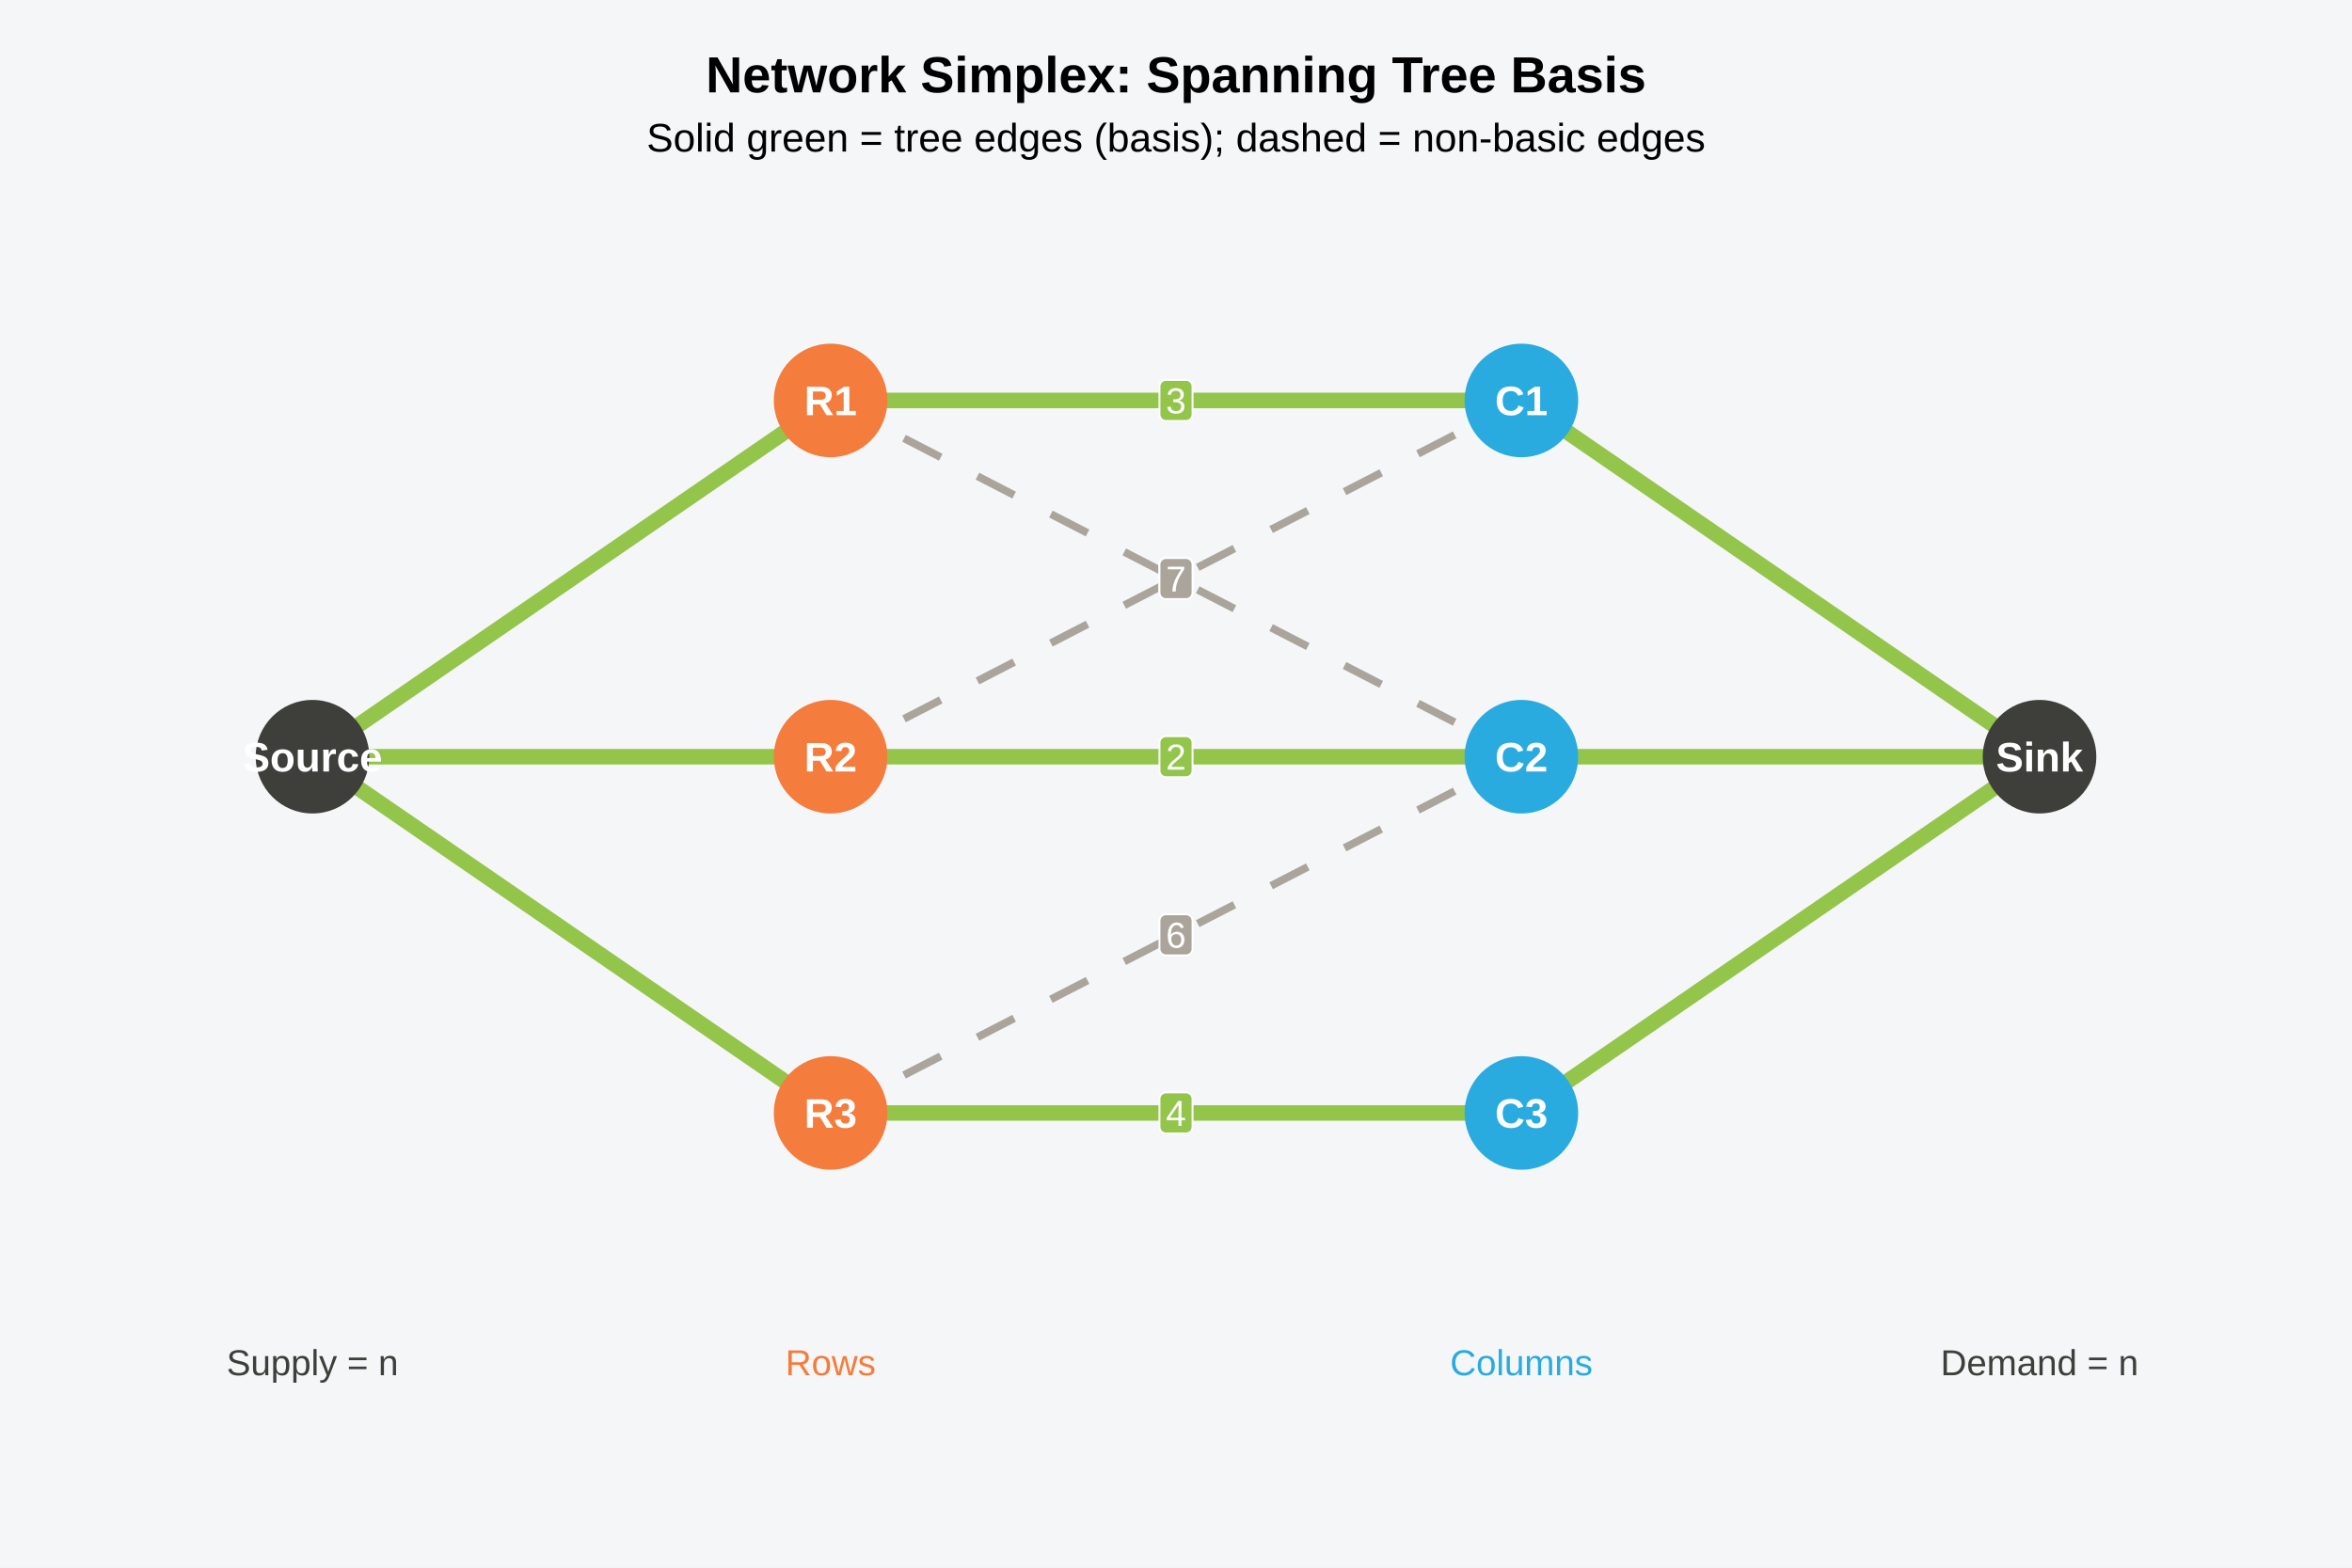
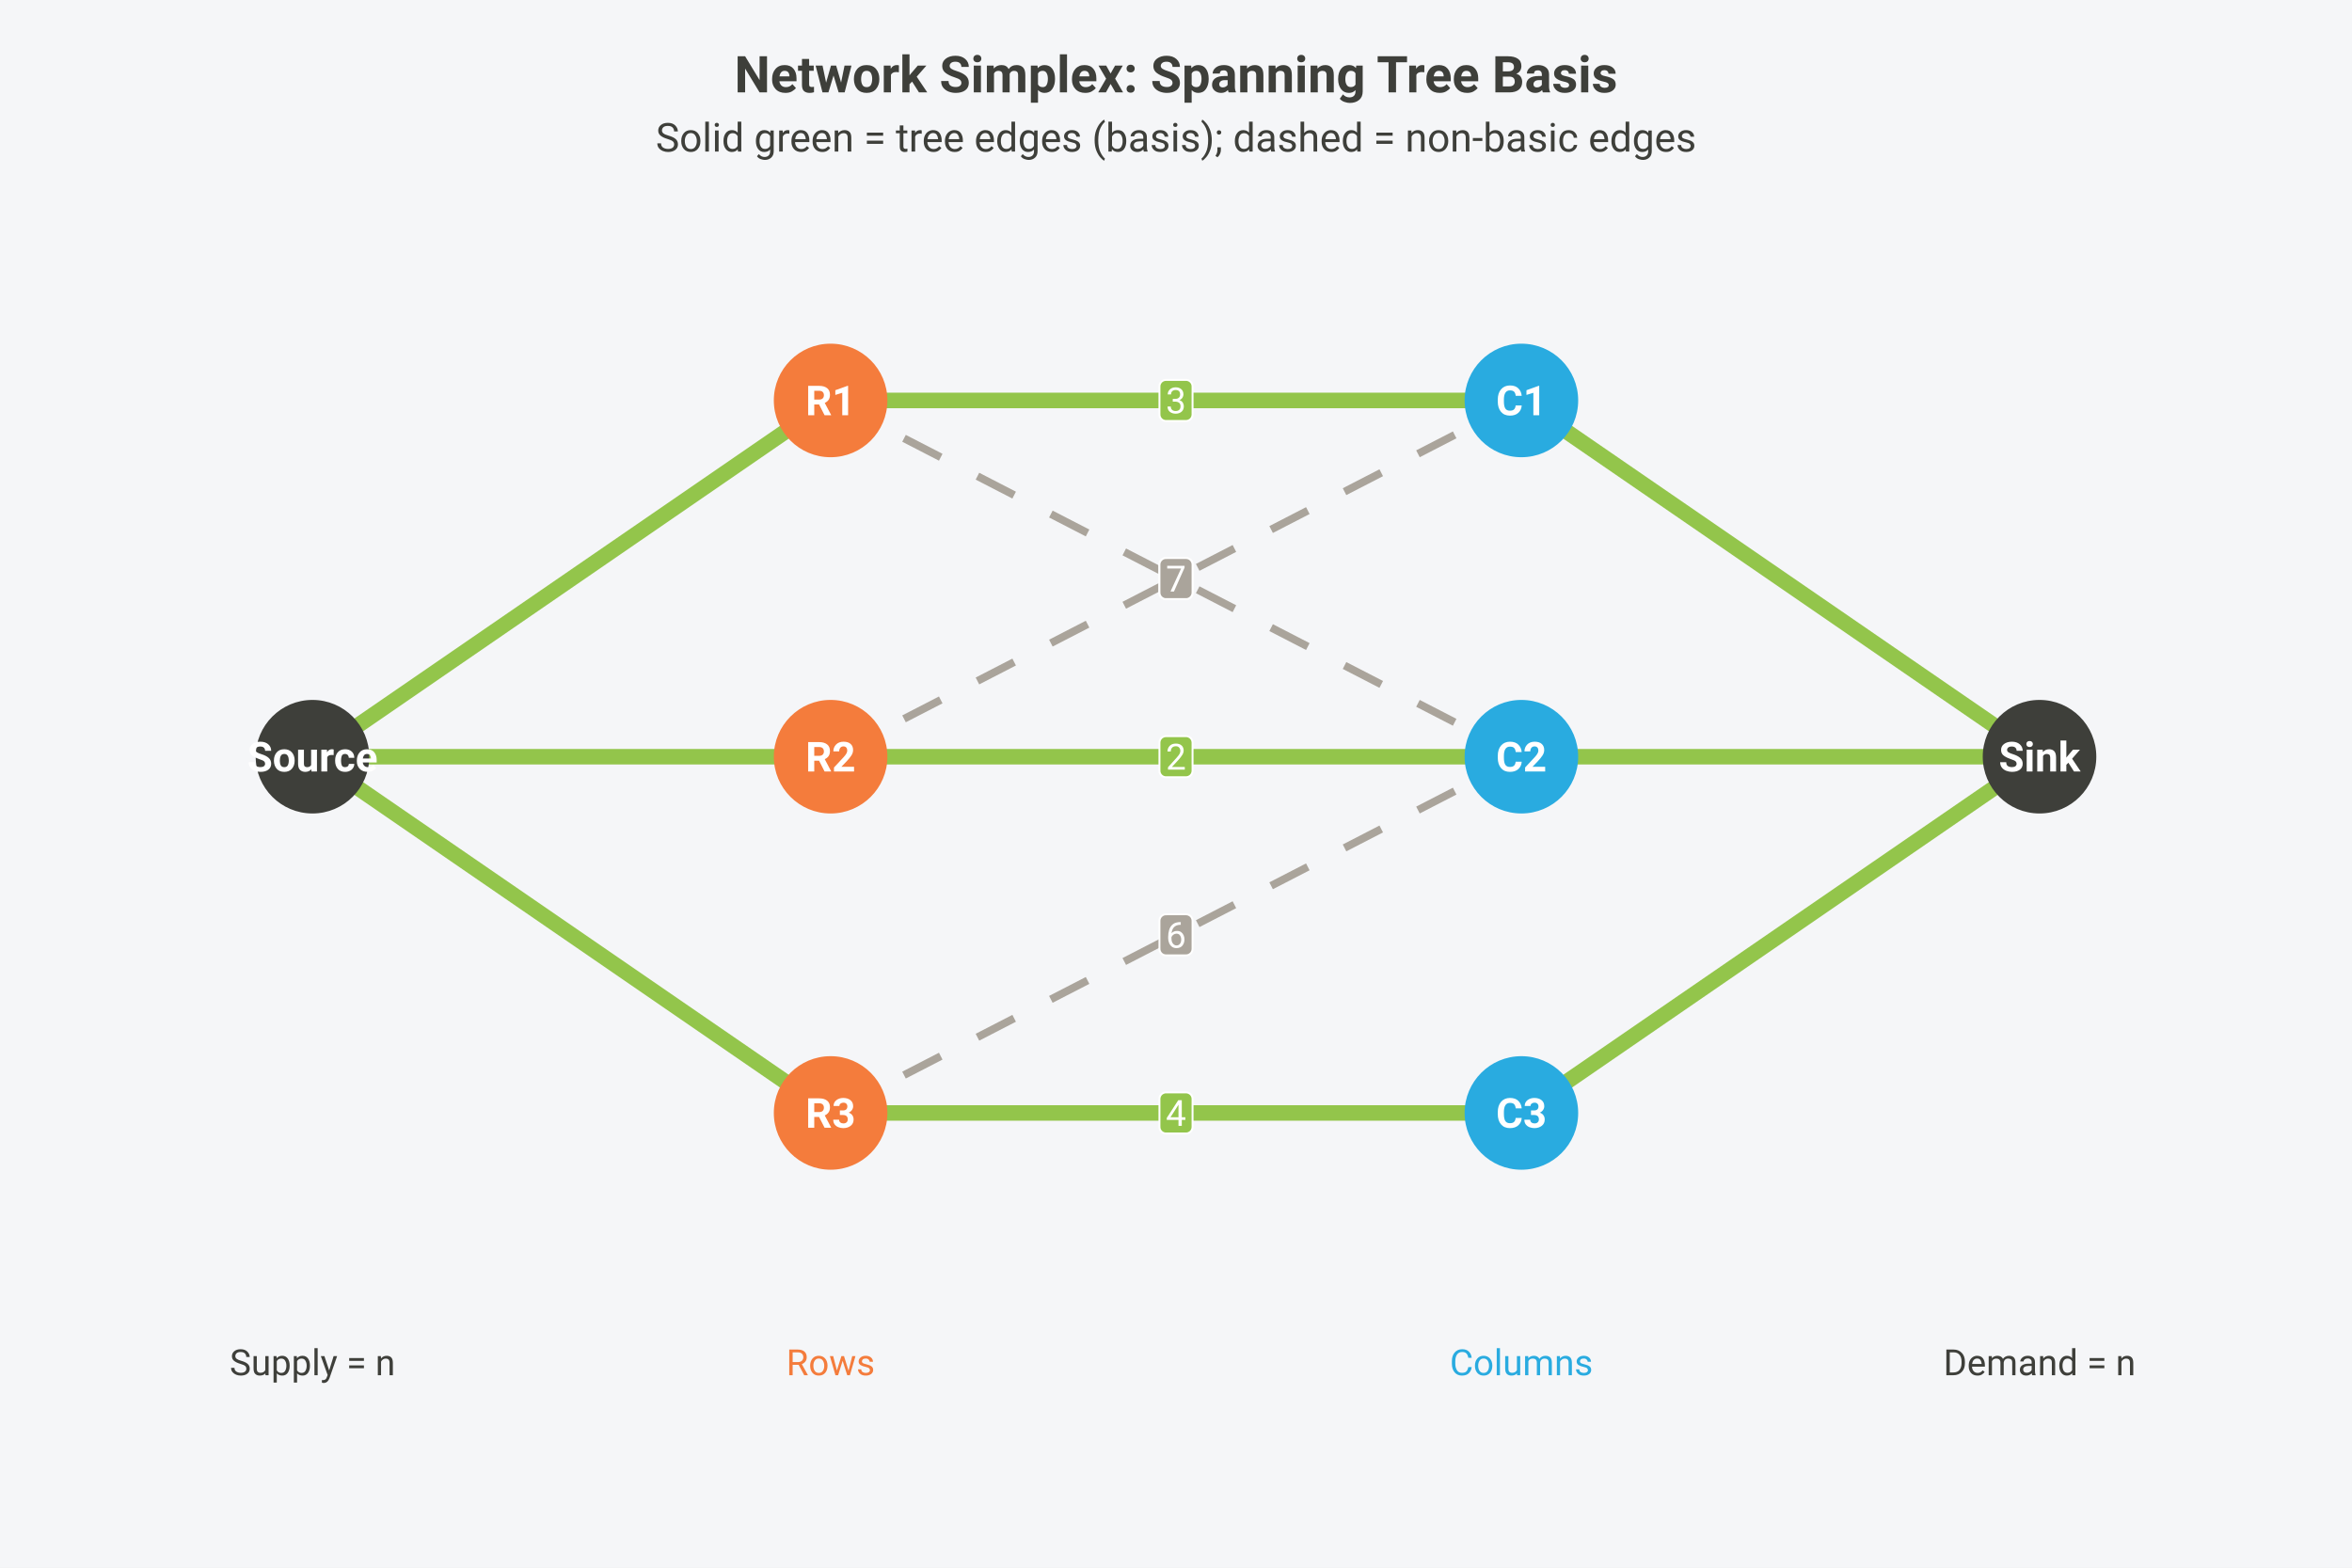
<svg xmlns="http://www.w3.org/2000/svg" width="648.00pt" height="432.00pt" viewBox="0 0 648.00 432.00">
  <g class="svglite">
    <defs>
      <style type="text/css">
-     .svglite line, .svglite polyline, .svglite polygon, .svglite path, .svglite rect, .svglite circle {
+     /* theme-aware-processed */
+     .svglite line, .svglite polyline, .svglite polygon, .svglite path, .svglite circle {
      fill: none;
-       stroke: #000000;
+       stroke: #3E3F3A;
+       stroke-linecap: round;
+       stroke-linejoin: round;
+       stroke-miterlimit: 10.00;
+     }
+     .svglite &gt; g &gt; rect {
+       fill: none;
+       stroke: #3E3F3A;
      stroke-linecap: round;
      stroke-linejoin: round;
      stroke-miterlimit: 10.00;
    }
    .svglite text {
      white-space: pre;
+       fill: #3E3F3A;
    }
    .svglite g.glyphgroup path {
      fill: inherit;
      stroke: none;
    }
  </style>
    </defs>
    <rect width="100%" height="100%" style="stroke: none; fill: #F5F6F8;" />
    <defs>
      <clipPath id="cpMC4wMHw2NDguMDB8MC4wMHw0MzIuMDA=">
        <rect x="0.00" y="0.00" width="648.00" height="432.00" />
      </clipPath>
    </defs>
    <g clip-path="url(#cpMC4wMHw2NDguMDB8MC4wMHw0MzIuMDA=)">
-       <rect x="0.00" y="-0" width="648.00" height="432.00" style="stroke-width: 0.00; stroke: none;" />
-     </g>
+       <rect x="0.00" y="-0" width="648.00" height="432.00" style="stroke-width: 0.00; stroke: none;" /> fill: #F5F6F8;' /&gt;
+ </g>
    <defs>
      <clipPath id="cpOS45Nnw2MzguMDR8NDQuMDh8NDIyLjA0">
        <rect x="9.96" y="44.08" width="628.07" height="377.95" />
      </clipPath>
    </defs>
    <g clip-path="url(#cpOS45Nnw2MzguMDR8NDQuMDh8NDIyLjA0)">
      <line x1="228.84" y1="110.35" x2="419.16" y2="208.52" style="stroke-width: 2.13; stroke: #AAA49B; stroke-dasharray: 11.38,11.38; stroke-linecap: butt;" />
      <line x1="228.84" y1="208.52" x2="419.16" y2="110.35" style="stroke-width: 2.13; stroke: #AAA49B; stroke-dasharray: 11.38,11.38; stroke-linecap: butt;" />
      <line x1="228.84" y1="306.69" x2="419.16" y2="208.52" style="stroke-width: 2.13; stroke: #AAA49B; stroke-dasharray: 11.38,11.38; stroke-linecap: butt;" />
      <line x1="86.09" y1="208.52" x2="228.84" y2="110.35" style="stroke-width: 4.27; stroke: #93C54B; stroke-linecap: butt;" />
      <line x1="86.09" y1="208.52" x2="228.84" y2="208.52" style="stroke-width: 4.27; stroke: #93C54B; stroke-linecap: butt;" />
      <line x1="86.09" y1="208.52" x2="228.84" y2="306.69" style="stroke-width: 4.27; stroke: #93C54B; stroke-linecap: butt;" />
      <line x1="228.84" y1="110.35" x2="419.16" y2="110.35" style="stroke-width: 4.27; stroke: #93C54B; stroke-linecap: butt;" />
      <line x1="228.84" y1="208.52" x2="419.16" y2="208.52" style="stroke-width: 4.27; stroke: #93C54B; stroke-linecap: butt;" />
      <line x1="228.84" y1="306.69" x2="419.16" y2="306.69" style="stroke-width: 4.27; stroke: #93C54B; stroke-linecap: butt;" />
      <line x1="419.16" y1="110.35" x2="561.91" y2="208.52" style="stroke-width: 4.27; stroke: #93C54B; stroke-linecap: butt;" />
      <line x1="419.16" y1="208.52" x2="561.91" y2="208.52" style="stroke-width: 4.27; stroke: #93C54B; stroke-linecap: butt;" />
      <line x1="419.16" y1="306.69" x2="561.91" y2="208.52" style="stroke-width: 4.27; stroke: #93C54B; stroke-linecap: butt;" />
      <polygon points="321.23,116.01 326.77,116.01 326.69,116.01 326.98,115.99 327.26,115.94 327.53,115.83 327.78,115.69 328.01,115.51 328.20,115.29 328.35,115.05 328.47,114.78 328.53,114.50 328.56,114.22 328.56,114.22 328.56,106.48 328.56,106.48 328.53,106.19 328.47,105.91 328.35,105.65 328.20,105.40 328.01,105.19 327.78,105.01 327.53,104.86 327.26,104.76 326.98,104.70 326.77,104.69 321.23,104.69 321.45,104.70 321.16,104.69 320.88,104.73 320.60,104.81 320.34,104.93 320.10,105.09 319.89,105.29 319.72,105.52 319.59,105.78 319.49,106.05 319.45,106.34 319.44,106.48 319.44,114.22 319.45,114.07 319.45,114.36 319.49,114.64 319.59,114.92 319.72,115.17 319.89,115.40 320.10,115.60 320.34,115.77 320.60,115.89 320.88,115.97 321.16,116.01 " style="stroke-width: 0.53; stroke: #FFFFFF; fill: #93C54B;" />
-       <text x="324.00" y="113.91" text-anchor="middle" style="font-size: 9.96px;fill: #FFFFFF; font-family: &quot;Arial&quot;;" textLength="5.53px" lengthAdjust="spacingAndGlyphs">3</text>
+       <text x="324.00" y="113.91" text-anchor="middle" style="font-size: 9.96px;fill: #FFFFFF; font-family: &quot;Roboto&quot;, -apple-system, BlinkMacSystemFont, &quot;Segoe UI&quot;, system-ui, sans-serif;" textLength="5.53px" lengthAdjust="spacingAndGlyphs">3</text>
      <polygon points="321.23,165.09 326.77,165.09 326.69,165.09 326.98,165.08 327.26,165.02 327.53,164.92 327.78,164.78 328.01,164.59 328.20,164.38 328.35,164.13 328.47,163.87 328.53,163.59 328.56,163.30 328.56,163.30 328.56,155.57 328.56,155.57 328.53,155.28 328.47,155.00 328.35,154.73 328.20,154.49 328.01,154.27 327.78,154.09 327.53,153.95 327.26,153.84 326.98,153.79 326.77,153.77 321.23,153.77 321.45,153.79 321.16,153.78 320.88,153.81 320.60,153.89 320.34,154.01 320.10,154.18 319.89,154.38 319.72,154.61 319.59,154.86 319.49,155.14 319.45,155.42 319.44,155.57 319.44,163.30 319.45,163.16 319.45,163.44 319.49,163.73 319.59,164.00 319.72,164.26 319.89,164.49 320.10,164.69 320.34,164.85 320.60,164.98 320.88,165.06 321.16,165.09 " style="stroke-width: 0.53; stroke: #FFFFFF; fill: #AAA49B;" />
-       <text x="324.00" y="163.00" text-anchor="middle" style="font-size: 9.96px;fill: #FFFFFF; font-family: &quot;Arial&quot;;" textLength="5.53px" lengthAdjust="spacingAndGlyphs">5</text>
+       <text x="324.00" y="163.00" text-anchor="middle" style="font-size: 9.96px;fill: #FFFFFF; font-family: &quot;Roboto&quot;, -apple-system, BlinkMacSystemFont, &quot;Segoe UI&quot;, system-ui, sans-serif;" textLength="5.53px" lengthAdjust="spacingAndGlyphs">5</text>
      <polygon points="321.23,214.18 326.77,214.18 326.69,214.18 326.98,214.16 327.26,214.11 327.53,214.00 327.78,213.86 328.01,213.68 328.20,213.46 328.35,213.22 328.47,212.95 328.53,212.67 328.56,212.38 328.56,212.38 328.56,204.65 328.56,204.65 328.53,204.36 328.47,204.08 328.35,203.82 328.20,203.57 328.01,203.36 327.78,203.18 327.53,203.03 327.26,202.93 326.98,202.87 326.77,202.86 321.23,202.86 321.45,202.87 321.16,202.86 320.88,202.90 320.60,202.98 320.34,203.10 320.10,203.26 319.89,203.46 319.72,203.69 319.59,203.95 319.49,204.22 319.45,204.51 319.44,204.65 319.44,212.38 319.45,212.24 319.45,212.53 319.49,212.81 319.59,213.09 319.72,213.34 319.89,213.57 320.10,213.77 320.34,213.94 320.60,214.06 320.88,214.14 321.16,214.18 " style="stroke-width: 0.53; stroke: #FFFFFF; fill: #93C54B;" />
-       <text x="324.00" y="212.08" text-anchor="middle" style="font-size: 9.96px;fill: #FFFFFF; font-family: &quot;Arial&quot;;" textLength="5.53px" lengthAdjust="spacingAndGlyphs">2</text>
+       <text x="324.00" y="212.08" text-anchor="middle" style="font-size: 9.96px;fill: #FFFFFF; font-family: &quot;Roboto&quot;, -apple-system, BlinkMacSystemFont, &quot;Segoe UI&quot;, system-ui, sans-serif;" textLength="5.53px" lengthAdjust="spacingAndGlyphs">2</text>
      <polygon points="321.23,165.09 326.77,165.09 326.69,165.09 326.98,165.08 327.26,165.02 327.53,164.92 327.78,164.78 328.01,164.59 328.20,164.38 328.35,164.13 328.47,163.87 328.53,163.59 328.56,163.30 328.56,163.30 328.56,155.57 328.56,155.57 328.53,155.28 328.47,155.00 328.35,154.73 328.20,154.49 328.01,154.27 327.78,154.09 327.53,153.95 327.26,153.84 326.98,153.79 326.77,153.77 321.23,153.77 321.45,153.79 321.16,153.78 320.88,153.81 320.60,153.89 320.34,154.01 320.10,154.18 319.89,154.38 319.72,154.61 319.59,154.86 319.49,155.14 319.45,155.42 319.44,155.57 319.44,163.30 319.45,163.16 319.45,163.44 319.49,163.73 319.59,164.00 319.72,164.26 319.89,164.49 320.10,164.69 320.34,164.85 320.60,164.98 320.88,165.06 321.16,165.09 " style="stroke-width: 0.53; stroke: #FFFFFF; fill: #AAA49B;" />
-       <text x="324.00" y="163.00" text-anchor="middle" style="font-size: 9.96px;fill: #FFFFFF; font-family: &quot;Arial&quot;;" textLength="5.53px" lengthAdjust="spacingAndGlyphs">7</text>
+       <text x="324.00" y="163.00" text-anchor="middle" style="font-size: 9.96px;fill: #FFFFFF; font-family: &quot;Roboto&quot;, -apple-system, BlinkMacSystemFont, &quot;Segoe UI&quot;, system-ui, sans-serif;" textLength="5.53px" lengthAdjust="spacingAndGlyphs">7</text>
      <polygon points="321.23,312.35 326.77,312.35 326.69,312.35 326.98,312.33 327.26,312.28 327.53,312.17 327.78,312.03 328.01,311.85 328.20,311.63 328.35,311.39 328.47,311.12 328.53,310.84 328.56,310.55 328.56,310.55 328.56,302.82 328.56,302.82 328.53,302.53 328.47,302.25 328.35,301.99 328.20,301.74 328.01,301.53 327.78,301.35 327.53,301.20 327.26,301.10 326.98,301.04 326.77,301.03 321.23,301.03 321.45,301.04 321.16,301.03 320.88,301.06 320.60,301.15 320.34,301.27 320.10,301.43 319.89,301.63 319.72,301.86 319.59,302.12 319.49,302.39 319.45,302.68 319.44,302.82 319.44,310.55 319.45,310.41 319.45,310.70 319.49,310.98 319.59,311.26 319.72,311.51 319.89,311.74 320.10,311.94 320.34,312.11 320.60,312.23 320.88,312.31 321.16,312.35 " style="stroke-width: 0.53; stroke: #FFFFFF; fill: #93C54B;" />
-       <text x="324.00" y="310.25" text-anchor="middle" style="font-size: 9.96px;fill: #FFFFFF; font-family: &quot;Arial&quot;;" textLength="5.53px" lengthAdjust="spacingAndGlyphs">4</text>
+       <text x="324.00" y="310.25" text-anchor="middle" style="font-size: 9.96px;fill: #FFFFFF; font-family: &quot;Roboto&quot;, -apple-system, BlinkMacSystemFont, &quot;Segoe UI&quot;, system-ui, sans-serif;" textLength="5.53px" lengthAdjust="spacingAndGlyphs">4</text>
      <polygon points="321.23,263.26 326.77,263.26 326.69,263.26 326.98,263.25 327.26,263.19 327.53,263.09 327.78,262.94 328.01,262.76 328.20,262.55 328.35,262.30 328.47,262.04 328.53,261.76 328.56,261.47 328.56,261.47 328.56,253.74 328.56,253.74 328.53,253.45 328.47,253.17 328.35,252.90 328.20,252.66 328.01,252.44 327.78,252.26 327.53,252.12 327.26,252.01 326.98,251.96 326.77,251.94 321.23,251.94 321.45,251.96 321.16,251.95 320.88,251.98 320.60,252.06 320.34,252.18 320.10,252.35 319.89,252.55 319.72,252.78 319.59,253.03 319.49,253.31 319.45,253.59 319.44,253.74 319.44,261.47 319.45,261.33 319.45,261.61 319.49,261.90 319.59,262.17 319.72,262.43 319.89,262.66 320.10,262.86 320.34,263.02 320.60,263.15 320.88,263.23 321.16,263.26 " style="stroke-width: 0.53; stroke: #FFFFFF; fill: #AAA49B;" />
-       <text x="324.00" y="261.17" text-anchor="middle" style="font-size: 9.96px;fill: #FFFFFF; font-family: &quot;Arial&quot;;" textLength="5.53px" lengthAdjust="spacingAndGlyphs">6</text>
+       <text x="324.00" y="261.17" text-anchor="middle" style="font-size: 9.96px;fill: #FFFFFF; font-family: &quot;Roboto&quot;, -apple-system, BlinkMacSystemFont, &quot;Segoe UI&quot;, system-ui, sans-serif;" textLength="5.53px" lengthAdjust="spacingAndGlyphs">6</text>
      <circle cx="86.09" cy="208.52" r="15.29" style="stroke-width: 0.71; stroke: #3E3F3A; fill: #3E3F3A;" />
      <circle cx="561.91" cy="208.52" r="15.29" style="stroke-width: 0.71; stroke: #3E3F3A; fill: #3E3F3A;" />
      <circle cx="228.84" cy="110.35" r="15.29" style="stroke-width: 0.71; stroke: #F47C3C; fill: #F47C3C;" />
      <circle cx="228.84" cy="208.52" r="15.29" style="stroke-width: 0.71; stroke: #F47C3C; fill: #F47C3C;" />
      <circle cx="228.84" cy="306.69" r="15.29" style="stroke-width: 0.71; stroke: #F47C3C; fill: #F47C3C;" />
      <circle cx="419.16" cy="110.35" r="15.29" style="stroke-width: 0.71; stroke: #29ABE0; fill: #29ABE0;" />
      <circle cx="419.16" cy="208.52" r="15.29" style="stroke-width: 0.71; stroke: #29ABE0; fill: #29ABE0;" />
      <circle cx="419.16" cy="306.69" r="15.29" style="stroke-width: 0.71; stroke: #29ABE0; fill: #29ABE0;" />
-       <text x="86.09" y="212.59" text-anchor="middle" style="font-size: 11.38px; font-weight: bold;fill: #FFFFFF; font-family: &quot;Arial&quot;;" textLength="38.58px" lengthAdjust="spacingAndGlyphs">Source</text>
-       <text x="228.84" y="114.42" text-anchor="middle" style="font-size: 11.38px; font-weight: bold;fill: #FFFFFF; font-family: &quot;Arial&quot;;" textLength="14.55px" lengthAdjust="spacingAndGlyphs">R1</text>
-       <text x="228.84" y="212.59" text-anchor="middle" style="font-size: 11.38px; font-weight: bold;fill: #FFFFFF; font-family: &quot;Arial&quot;;" textLength="14.55px" lengthAdjust="spacingAndGlyphs">R2</text>
-       <text x="228.84" y="310.76" text-anchor="middle" style="font-size: 11.38px; font-weight: bold;fill: #FFFFFF; font-family: &quot;Arial&quot;;" textLength="14.55px" lengthAdjust="spacingAndGlyphs">R3</text>
-       <text x="419.16" y="114.42" text-anchor="middle" style="font-size: 11.38px; font-weight: bold;fill: #FFFFFF; font-family: &quot;Arial&quot;;" textLength="14.55px" lengthAdjust="spacingAndGlyphs">C1</text>
-       <text x="419.16" y="212.59" text-anchor="middle" style="font-size: 11.38px; font-weight: bold;fill: #FFFFFF; font-family: &quot;Arial&quot;;" textLength="14.55px" lengthAdjust="spacingAndGlyphs">C2</text>
-       <text x="419.16" y="310.76" text-anchor="middle" style="font-size: 11.38px; font-weight: bold;fill: #FFFFFF; font-family: &quot;Arial&quot;;" textLength="14.55px" lengthAdjust="spacingAndGlyphs">C3</text>
-       <text x="561.91" y="212.59" text-anchor="middle" style="font-size: 11.38px; font-weight: bold;fill: #FFFFFF; font-family: &quot;Arial&quot;;" textLength="24.03px" lengthAdjust="spacingAndGlyphs">Sink</text>
-       <text x="86.09" y="378.97" text-anchor="middle" style="font-size: 9.96px;fill: #3E3F3A; font-family: &quot;Arial&quot;;" textLength="47.31px" lengthAdjust="spacingAndGlyphs">Supply = n</text>
-       <text x="228.84" y="378.97" text-anchor="middle" style="font-size: 9.96px;fill: #F47C3C; font-family: &quot;Arial&quot;;" textLength="24.89px" lengthAdjust="spacingAndGlyphs">Rows</text>
-       <text x="419.16" y="378.97" text-anchor="middle" style="font-size: 9.96px;fill: #29ABE0; font-family: &quot;Arial&quot;;" textLength="39.28px" lengthAdjust="spacingAndGlyphs">Columns</text>
-       <text x="561.91" y="378.97" text-anchor="middle" style="font-size: 9.96px;fill: #3E3F3A; font-family: &quot;Arial&quot;;" textLength="54.48px" lengthAdjust="spacingAndGlyphs">Demand = n</text>
+       <text x="86.09" y="212.59" text-anchor="middle" style="font-size: 11.38px; font-weight: bold;fill: #FFFFFF; font-family: &quot;Roboto&quot;, -apple-system, BlinkMacSystemFont, &quot;Segoe UI&quot;, system-ui, sans-serif;" textLength="38.58px" lengthAdjust="spacingAndGlyphs">Source</text>
+       <text x="228.84" y="114.42" text-anchor="middle" style="font-size: 11.38px; font-weight: bold;fill: #FFFFFF; font-family: &quot;Roboto&quot;, -apple-system, BlinkMacSystemFont, &quot;Segoe UI&quot;, system-ui, sans-serif;" textLength="14.55px" lengthAdjust="spacingAndGlyphs">R1</text>
+       <text x="228.84" y="212.59" text-anchor="middle" style="font-size: 11.38px; font-weight: bold;fill: #FFFFFF; font-family: &quot;Roboto&quot;, -apple-system, BlinkMacSystemFont, &quot;Segoe UI&quot;, system-ui, sans-serif;" textLength="14.55px" lengthAdjust="spacingAndGlyphs">R2</text>
+       <text x="228.84" y="310.76" text-anchor="middle" style="font-size: 11.38px; font-weight: bold;fill: #FFFFFF; font-family: &quot;Roboto&quot;, -apple-system, BlinkMacSystemFont, &quot;Segoe UI&quot;, system-ui, sans-serif;" textLength="14.55px" lengthAdjust="spacingAndGlyphs">R3</text>
+       <text x="419.16" y="114.42" text-anchor="middle" style="font-size: 11.38px; font-weight: bold;fill: #FFFFFF; font-family: &quot;Roboto&quot;, -apple-system, BlinkMacSystemFont, &quot;Segoe UI&quot;, system-ui, sans-serif;" textLength="14.55px" lengthAdjust="spacingAndGlyphs">C1</text>
+       <text x="419.16" y="212.59" text-anchor="middle" style="font-size: 11.38px; font-weight: bold;fill: #FFFFFF; font-family: &quot;Roboto&quot;, -apple-system, BlinkMacSystemFont, &quot;Segoe UI&quot;, system-ui, sans-serif;" textLength="14.55px" lengthAdjust="spacingAndGlyphs">C2</text>
+       <text x="419.16" y="310.76" text-anchor="middle" style="font-size: 11.38px; font-weight: bold;fill: #FFFFFF; font-family: &quot;Roboto&quot;, -apple-system, BlinkMacSystemFont, &quot;Segoe UI&quot;, system-ui, sans-serif;" textLength="14.55px" lengthAdjust="spacingAndGlyphs">C3</text>
+       <text x="561.91" y="212.59" text-anchor="middle" style="font-size: 11.38px; font-weight: bold;fill: #FFFFFF; font-family: &quot;Roboto&quot;, -apple-system, BlinkMacSystemFont, &quot;Segoe UI&quot;, system-ui, sans-serif;" textLength="24.03px" lengthAdjust="spacingAndGlyphs">Sink</text>
+       <text x="86.09" y="378.97" text-anchor="middle" style="font-size: 9.96px;fill: #3E3F3A; font-family: &quot;Roboto&quot;, -apple-system, BlinkMacSystemFont, &quot;Segoe UI&quot;, system-ui, sans-serif;" textLength="47.31px" lengthAdjust="spacingAndGlyphs">Supply = n</text>
+       <text x="228.84" y="378.97" text-anchor="middle" style="font-size: 9.96px;fill: #F47C3C; font-family: &quot;Roboto&quot;, -apple-system, BlinkMacSystemFont, &quot;Segoe UI&quot;, system-ui, sans-serif;" textLength="24.89px" lengthAdjust="spacingAndGlyphs">Rows</text>
+       <text x="419.16" y="378.97" text-anchor="middle" style="font-size: 9.96px;fill: #29ABE0; font-family: &quot;Roboto&quot;, -apple-system, BlinkMacSystemFont, &quot;Segoe UI&quot;, system-ui, sans-serif;" textLength="39.28px" lengthAdjust="spacingAndGlyphs">Columns</text>
+       <text x="561.91" y="378.97" text-anchor="middle" style="font-size: 9.96px;fill: #3E3F3A; font-family: &quot;Roboto&quot;, -apple-system, BlinkMacSystemFont, &quot;Segoe UI&quot;, system-ui, sans-serif;" textLength="54.48px" lengthAdjust="spacingAndGlyphs">Demand = n</text>
    </g>
    <g clip-path="url(#cpMC4wMHw2NDguMDB8MC4wMHw0MzIuMDA=)">
-       <text x="324.00" y="41.77" text-anchor="middle" style="font-size: 11.00px; font-family: &quot;Arial&quot;;" textLength="291.91px" lengthAdjust="spacingAndGlyphs">Solid green = tree edges (basis); dashed = non-basic edges</text>
-       <text x="324.00" y="25.46" text-anchor="middle" style="font-size: 14.00px; font-weight: bold; font-family: &quot;Arial&quot;;" textLength="259.02px" lengthAdjust="spacingAndGlyphs">Network Simplex: Spanning Tree Basis</text>
+       <text x="324.00" y="41.77" text-anchor="middle" style="font-size: 11.00px; font-family: &quot;Roboto&quot;, -apple-system, BlinkMacSystemFont, &quot;Segoe UI&quot;, system-ui, sans-serif;" textLength="291.91px" lengthAdjust="spacingAndGlyphs">Solid green = tree edges (basis); dashed = non-basic edges</text>
+       <text x="324.00" y="25.46" text-anchor="middle" style="font-size: 14.00px; font-weight: bold; font-family: &quot;Roboto&quot;, -apple-system, BlinkMacSystemFont, &quot;Segoe UI&quot;, system-ui, sans-serif;" textLength="259.02px" lengthAdjust="spacingAndGlyphs">Network Simplex: Spanning Tree Basis</text>
    </g>
  </g>
</svg>
